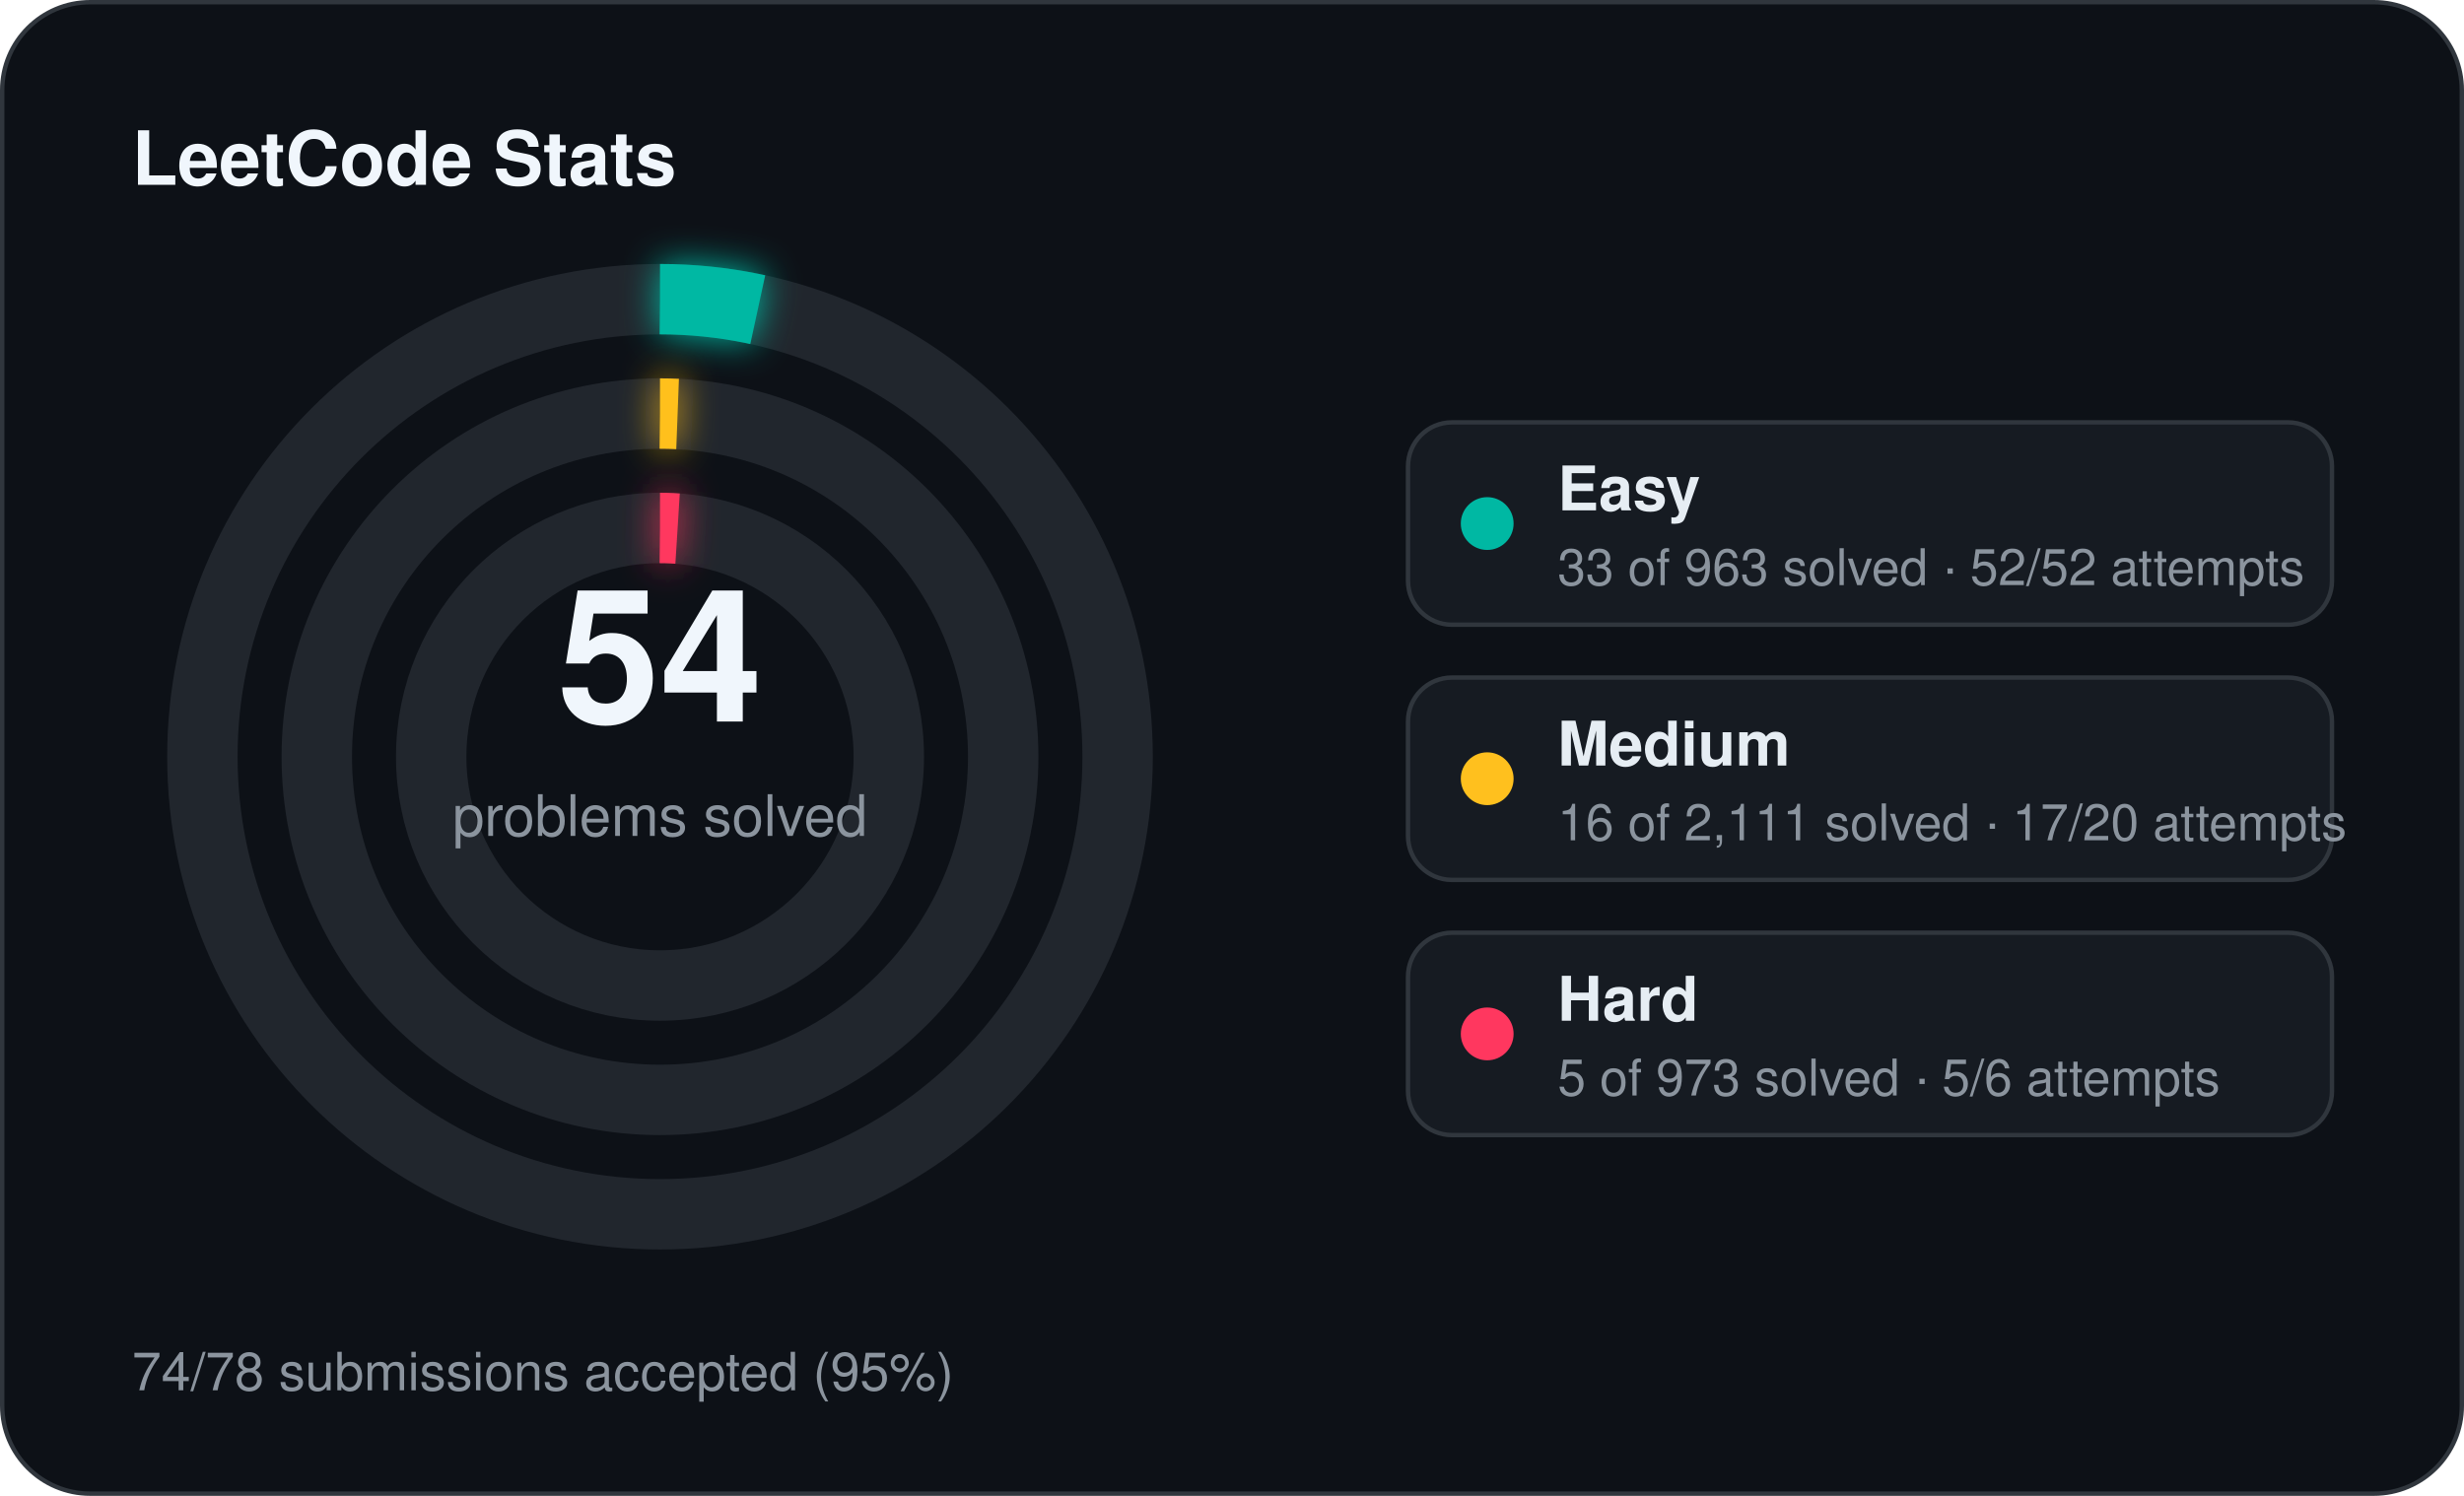
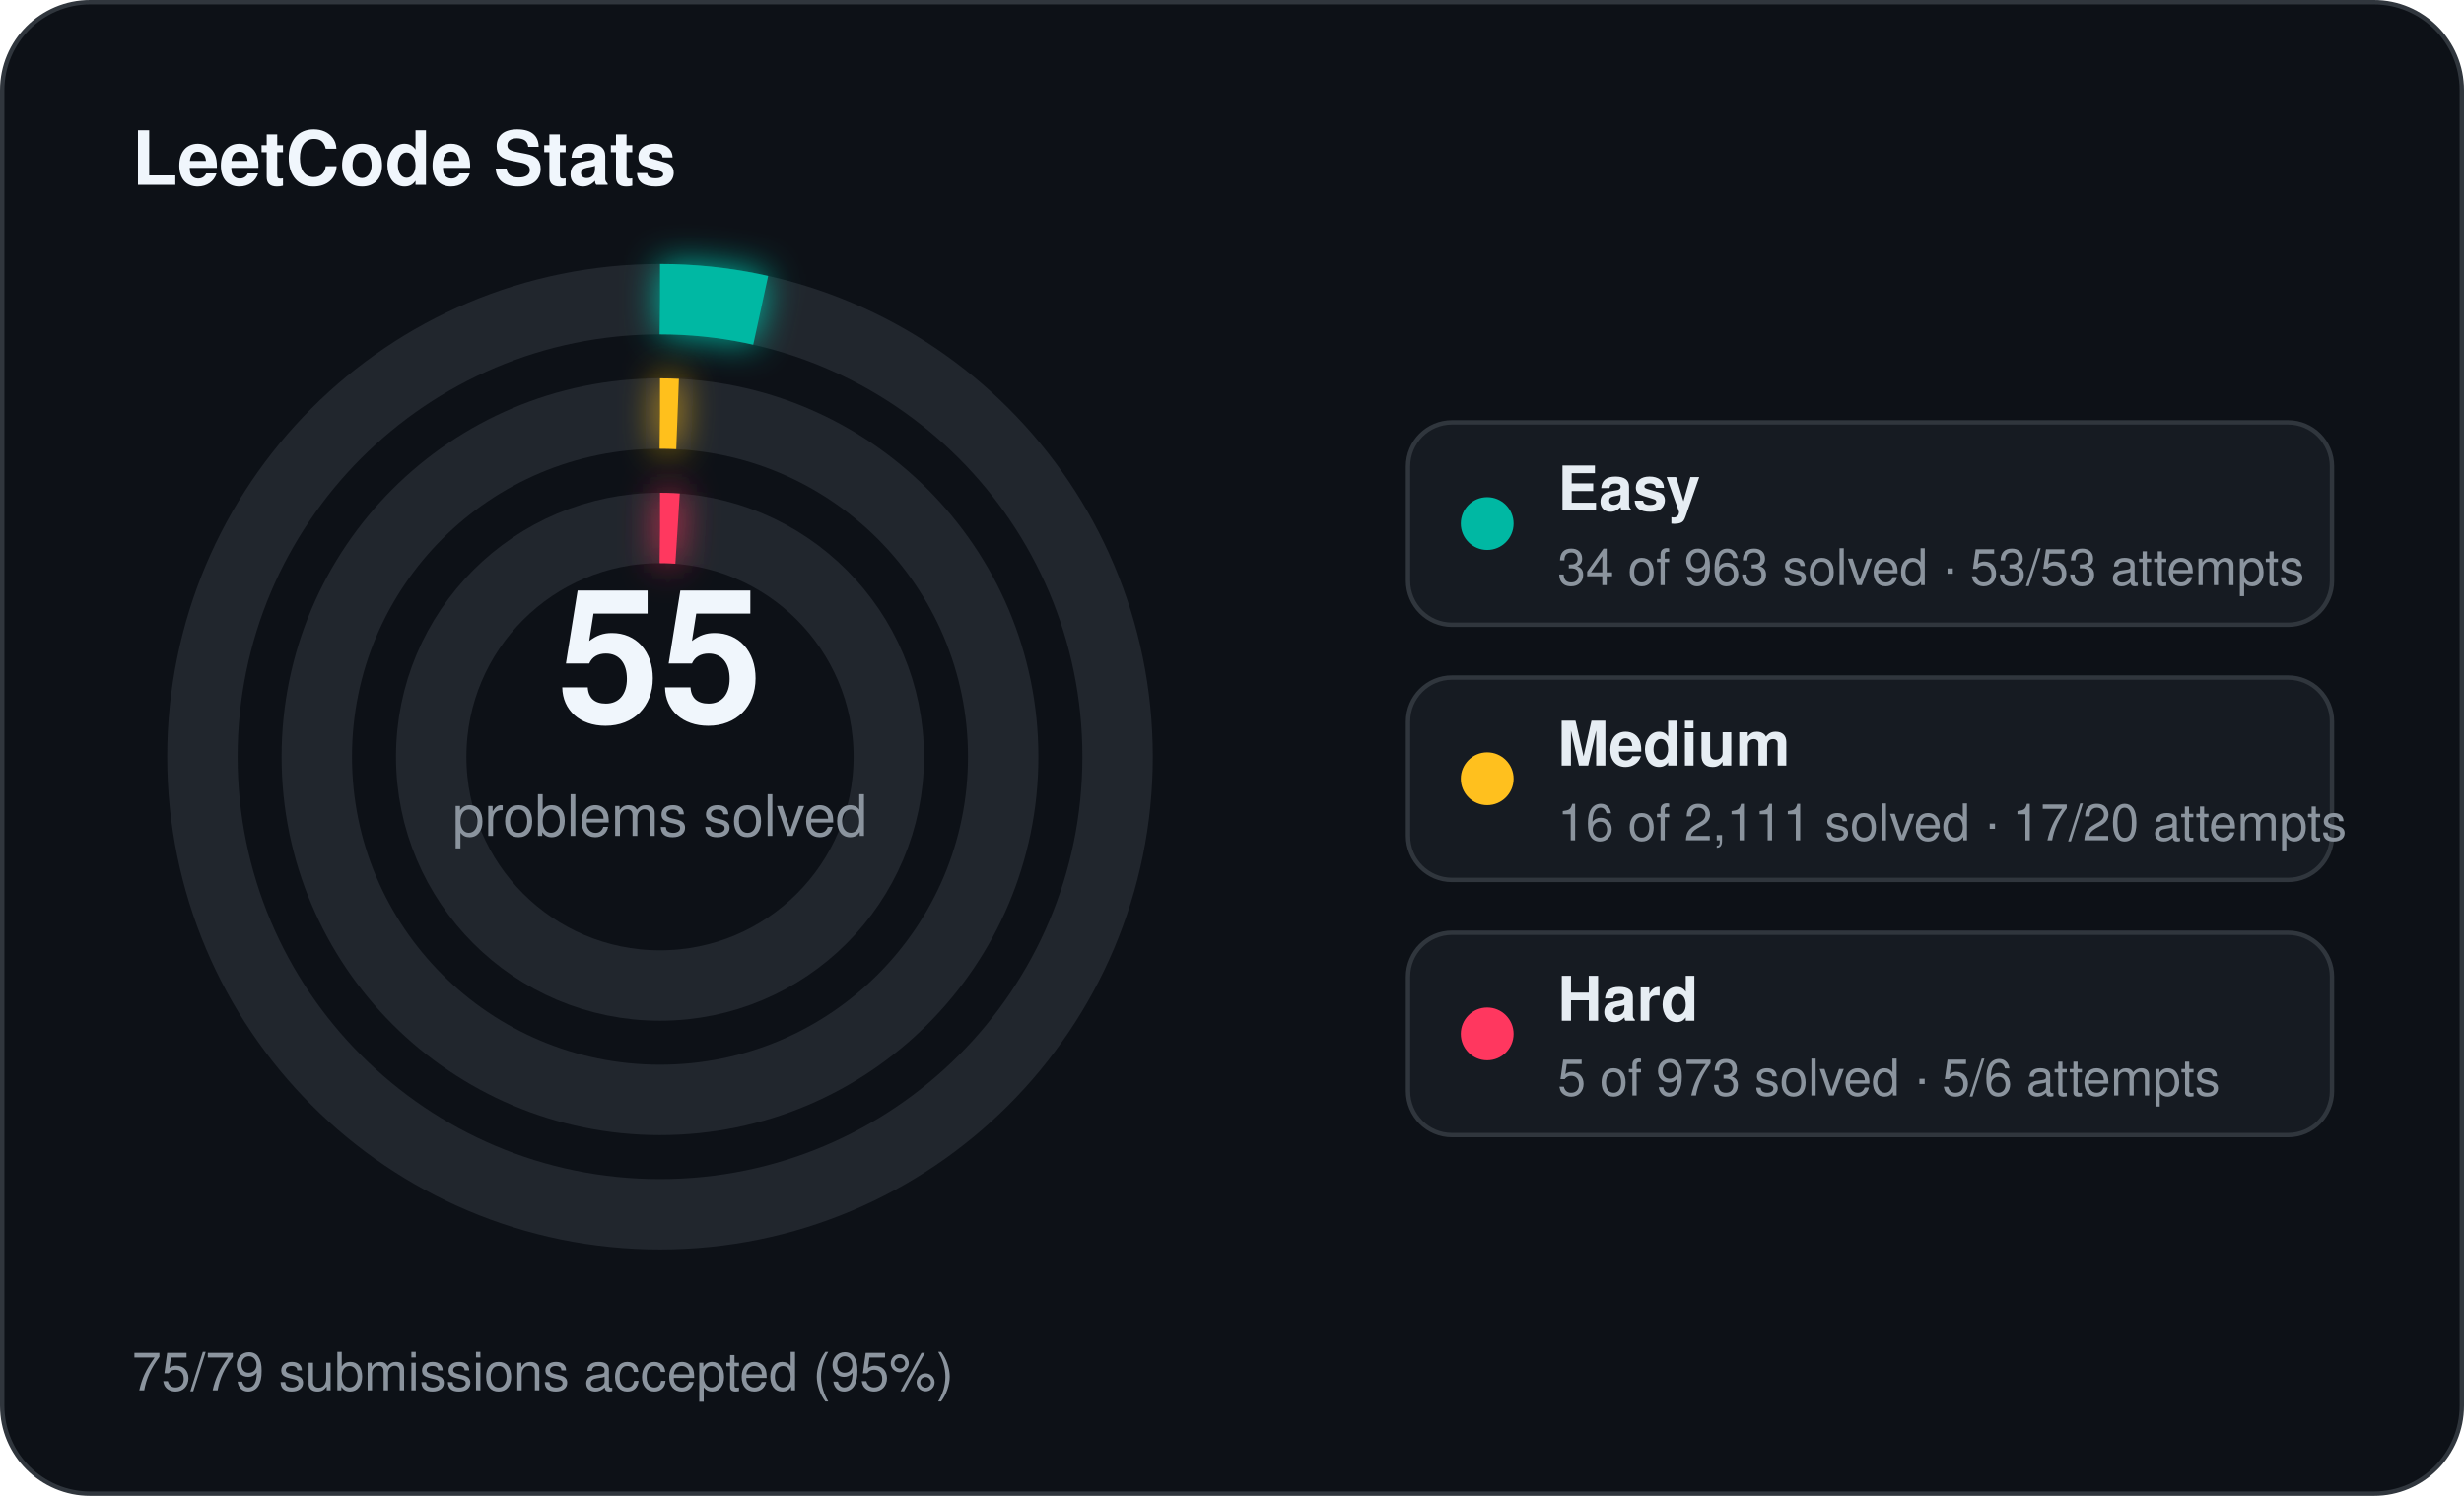
<svg xmlns="http://www.w3.org/2000/svg" width="560" height="340" viewBox="0 0 560 340">
  <defs>
    <filter id="stats-glow" x="-60%" y="-60%" width="220%" height="220%">
      <feGaussianBlur stdDeviation="4" result="blur" />
      <feMerge>
        <feMergeNode in="blur" />
        <feMergeNode in="SourceGraphic" />
      </feMerge>
    </filter>
  </defs>
  <rect x="0.5" y="0.5" width="559" height="339" rx="20" fill="#0d1117" stroke="#30363d" stroke-width="1" />
  <text x="30" y="42" fill="#f0f6fc" font-family="Segoe UI, Helvetica, Arial, sans-serif" font-size="17" font-weight="700">LeetCode Stats</text>
  <circle cx="150" cy="172" r="104" fill="none" stroke="#21262d" stroke-width="16" />
-   <circle cx="150" cy="172" r="104" fill="none" stroke="#00b8a3" stroke-width="16" stroke-linecap="butt" stroke-dasharray="22.39 653.45" transform="rotate(-90 150 172)" filter="url(#stats-glow)" />
+   <circle cx="150" cy="172" r="104" fill="none" stroke="#00b8a3" stroke-width="16" stroke-linecap="butt" stroke-dasharray="23.07 653.45" transform="rotate(-90 150 172)" filter="url(#stats-glow)" />
  <circle cx="150" cy="172" r="78" fill="none" stroke="#21262d" stroke-width="16" />
  <circle cx="150" cy="172" r="78" fill="none" stroke="#ffc01e" stroke-width="16" stroke-linecap="butt" stroke-dasharray="4.00 490.09" transform="rotate(-90 150 172)" filter="url(#stats-glow)" />
  <circle cx="150" cy="172" r="52" fill="none" stroke="#21262d" stroke-width="16" />
  <circle cx="150" cy="172" r="52" fill="none" stroke="#ff375f" stroke-width="16" stroke-linecap="butt" stroke-dasharray="4.00 326.73" transform="rotate(-90 150 172)" filter="url(#stats-glow)" />
-   <text x="150" y="164" text-anchor="middle" fill="#f0f6fc" font-family="Segoe UI, Helvetica, Arial, sans-serif" font-size="42" font-weight="700">54</text>
+   <text x="150" y="164" text-anchor="middle" fill="#f0f6fc" font-family="Segoe UI, Helvetica, Arial, sans-serif" font-size="42" font-weight="700">55</text>
  <text x="150" y="190" text-anchor="middle" fill="#8b949e" font-family="Segoe UI, Helvetica, Arial, sans-serif" font-size="13">problems solved</text>
  <rect x="320" y="96" width="210" height="46" rx="10" fill="#161b22" stroke="#30363d" stroke-width="1" />
  <circle cx="338" cy="119" r="6" fill="#00b8a3" />
  <text x="354" y="116" fill="#e6edf3" font-family="Segoe UI, Helvetica, Arial, sans-serif" font-size="14" font-weight="600">Easy</text>
-   <text x="354" y="133" fill="#8b949e" font-family="Segoe UI, Helvetica, Arial, sans-serif" font-size="11.5">33 of 963 solved · 52/52 attempts</text>
+   <text x="354" y="133" fill="#8b949e" font-family="Segoe UI, Helvetica, Arial, sans-serif" font-size="11.5">34 of 963 solved · 53/53 attempts</text>
  <rect x="320" y="154" width="210" height="46" rx="10" fill="#161b22" stroke="#30363d" stroke-width="1" />
  <circle cx="338" cy="177" r="6" fill="#ffc01e" />
  <text x="354" y="174" fill="#e6edf3" font-family="Segoe UI, Helvetica, Arial, sans-serif" font-size="14" font-weight="600">Medium</text>
  <text x="354" y="191" fill="#8b949e" font-family="Segoe UI, Helvetica, Arial, sans-serif" font-size="11.5">16 of 2,111 solved · 17/20 attempts</text>
  <rect x="320" y="212" width="210" height="46" rx="10" fill="#161b22" stroke="#30363d" stroke-width="1" />
  <circle cx="338" cy="235" r="6" fill="#ff375f" />
  <text x="354" y="232" fill="#e6edf3" font-family="Segoe UI, Helvetica, Arial, sans-serif" font-size="14" font-weight="600">Hard</text>
  <text x="354" y="249" fill="#8b949e" font-family="Segoe UI, Helvetica, Arial, sans-serif" font-size="11.5">5 of 973 solved · 5/6 attempts</text>
-   <text x="30" y="316" fill="#8b949e" font-family="Segoe UI, Helvetica, Arial, sans-serif" font-size="12">74/78 submissions accepted (95%)</text>
+   <text x="30" y="316" fill="#8b949e" font-family="Segoe UI, Helvetica, Arial, sans-serif" font-size="12">75/79 submissions accepted (95%)</text>
</svg>
